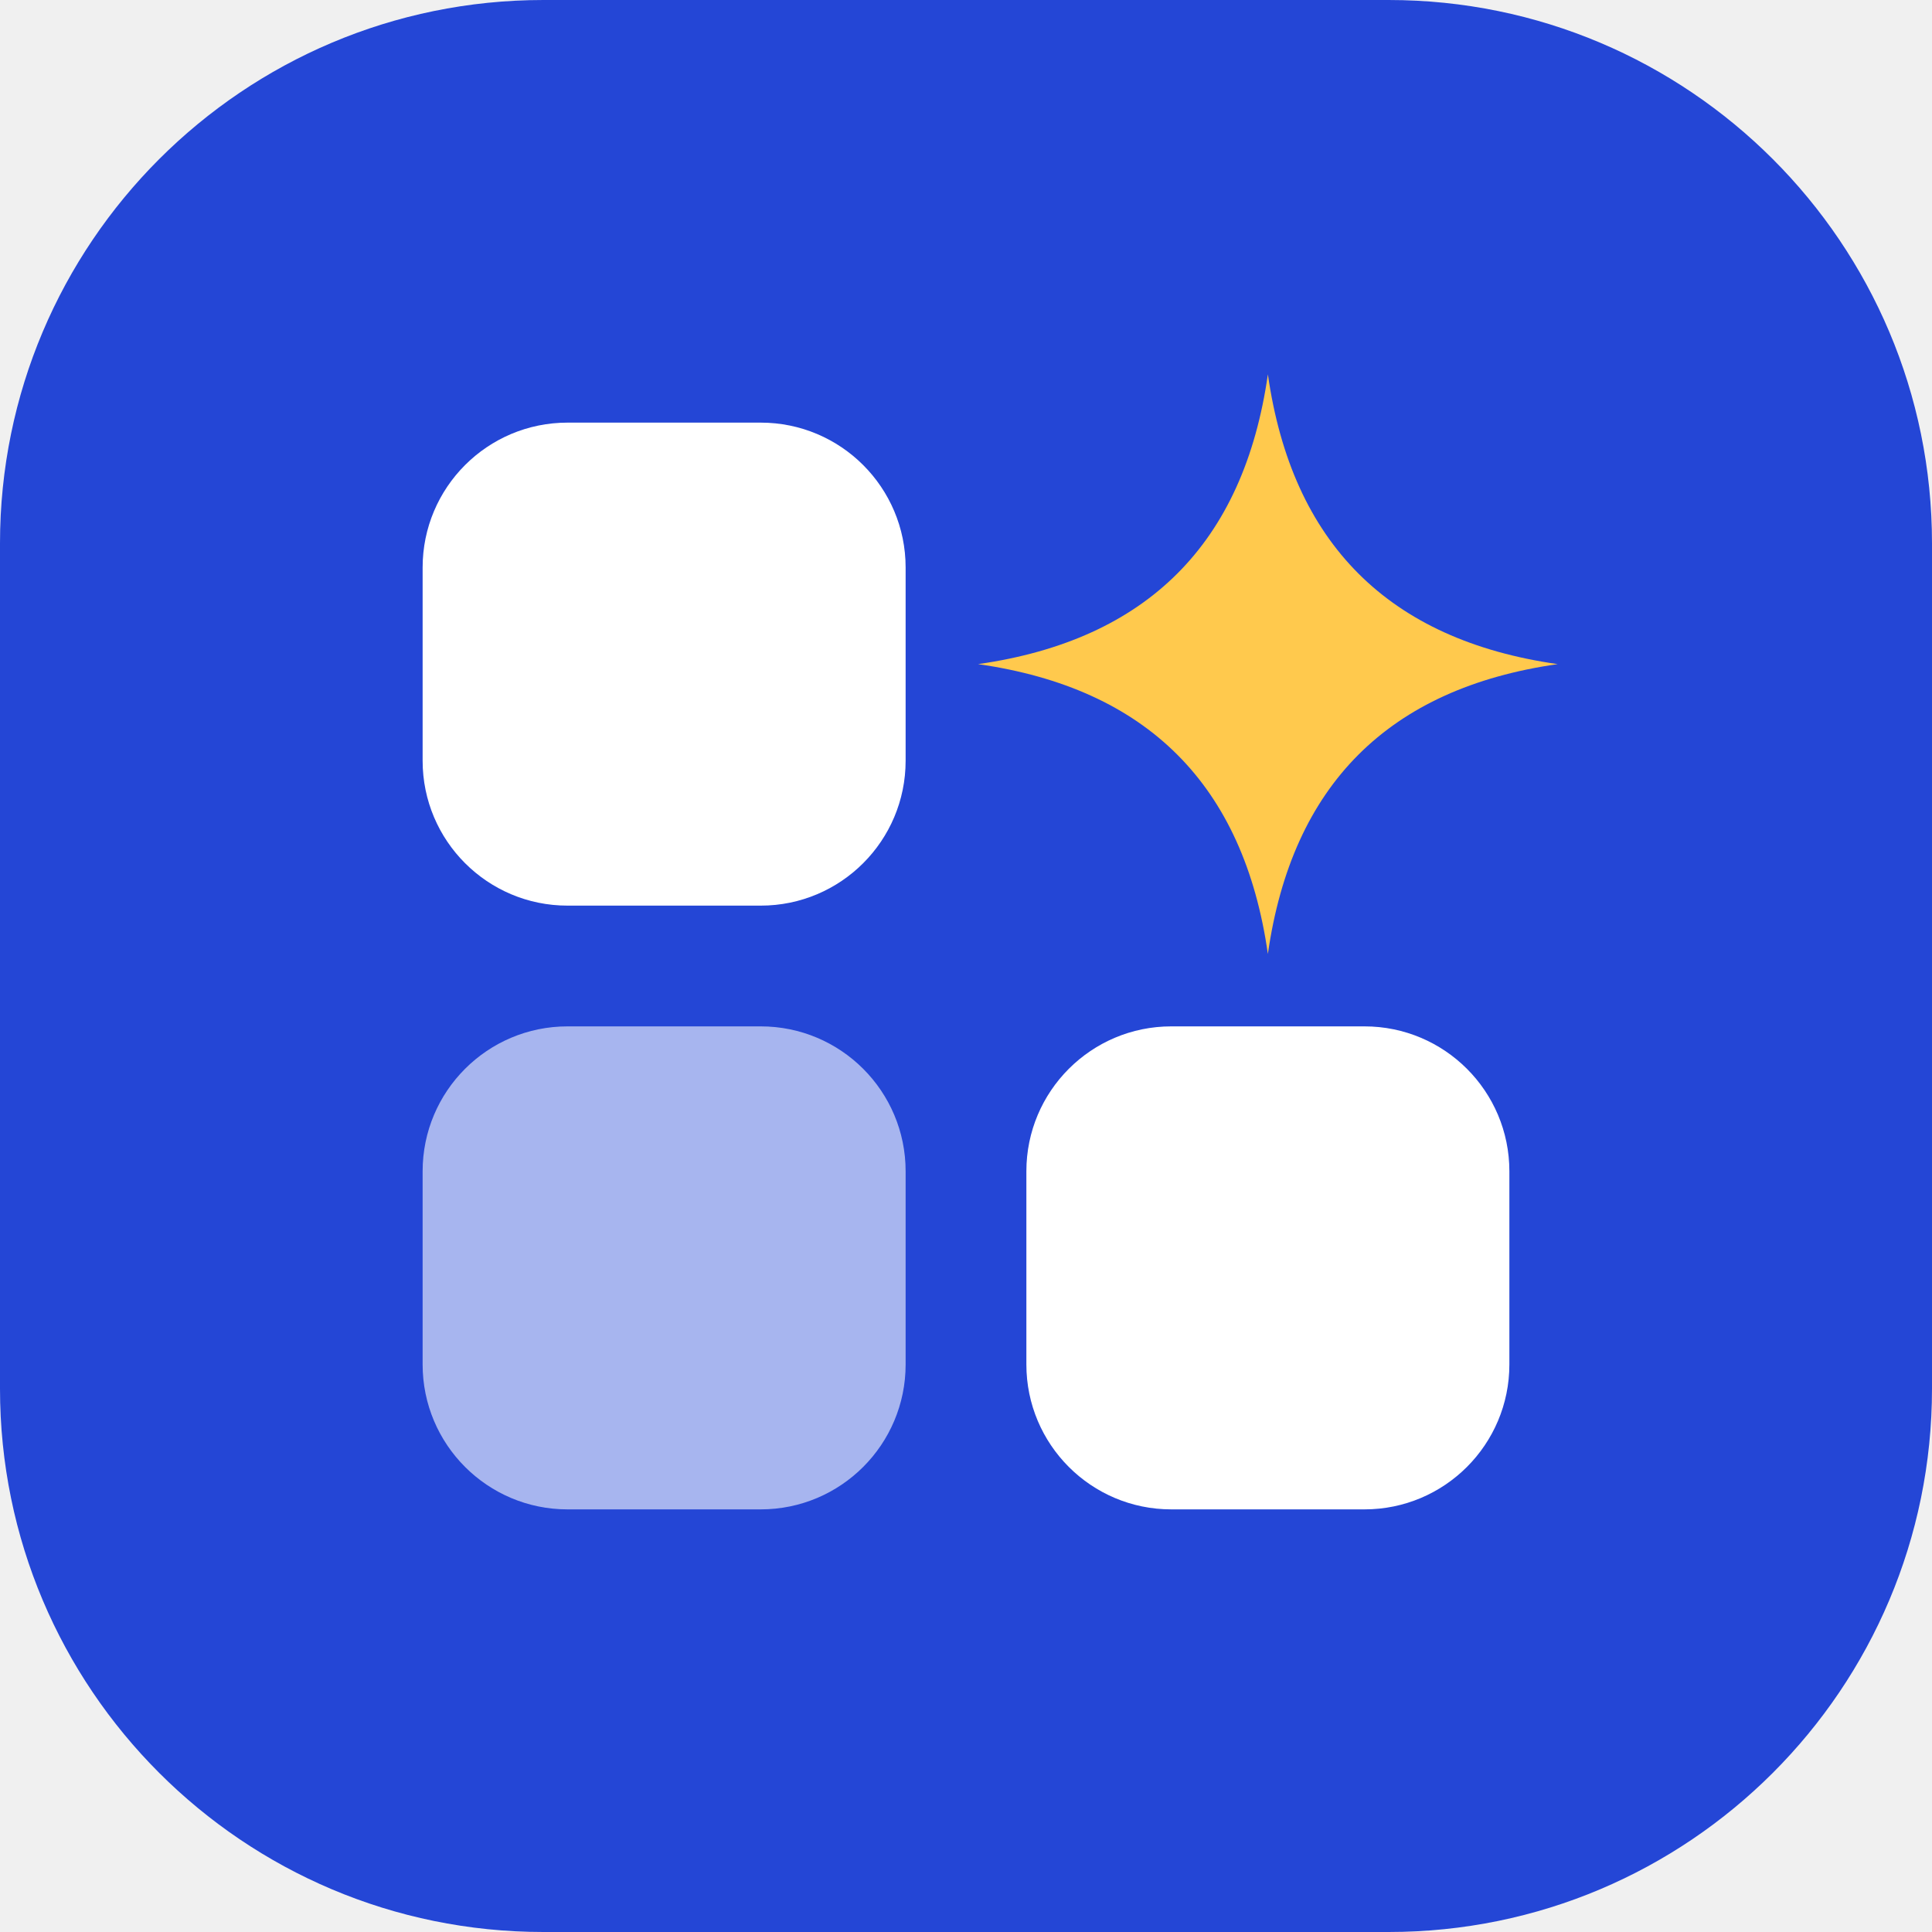
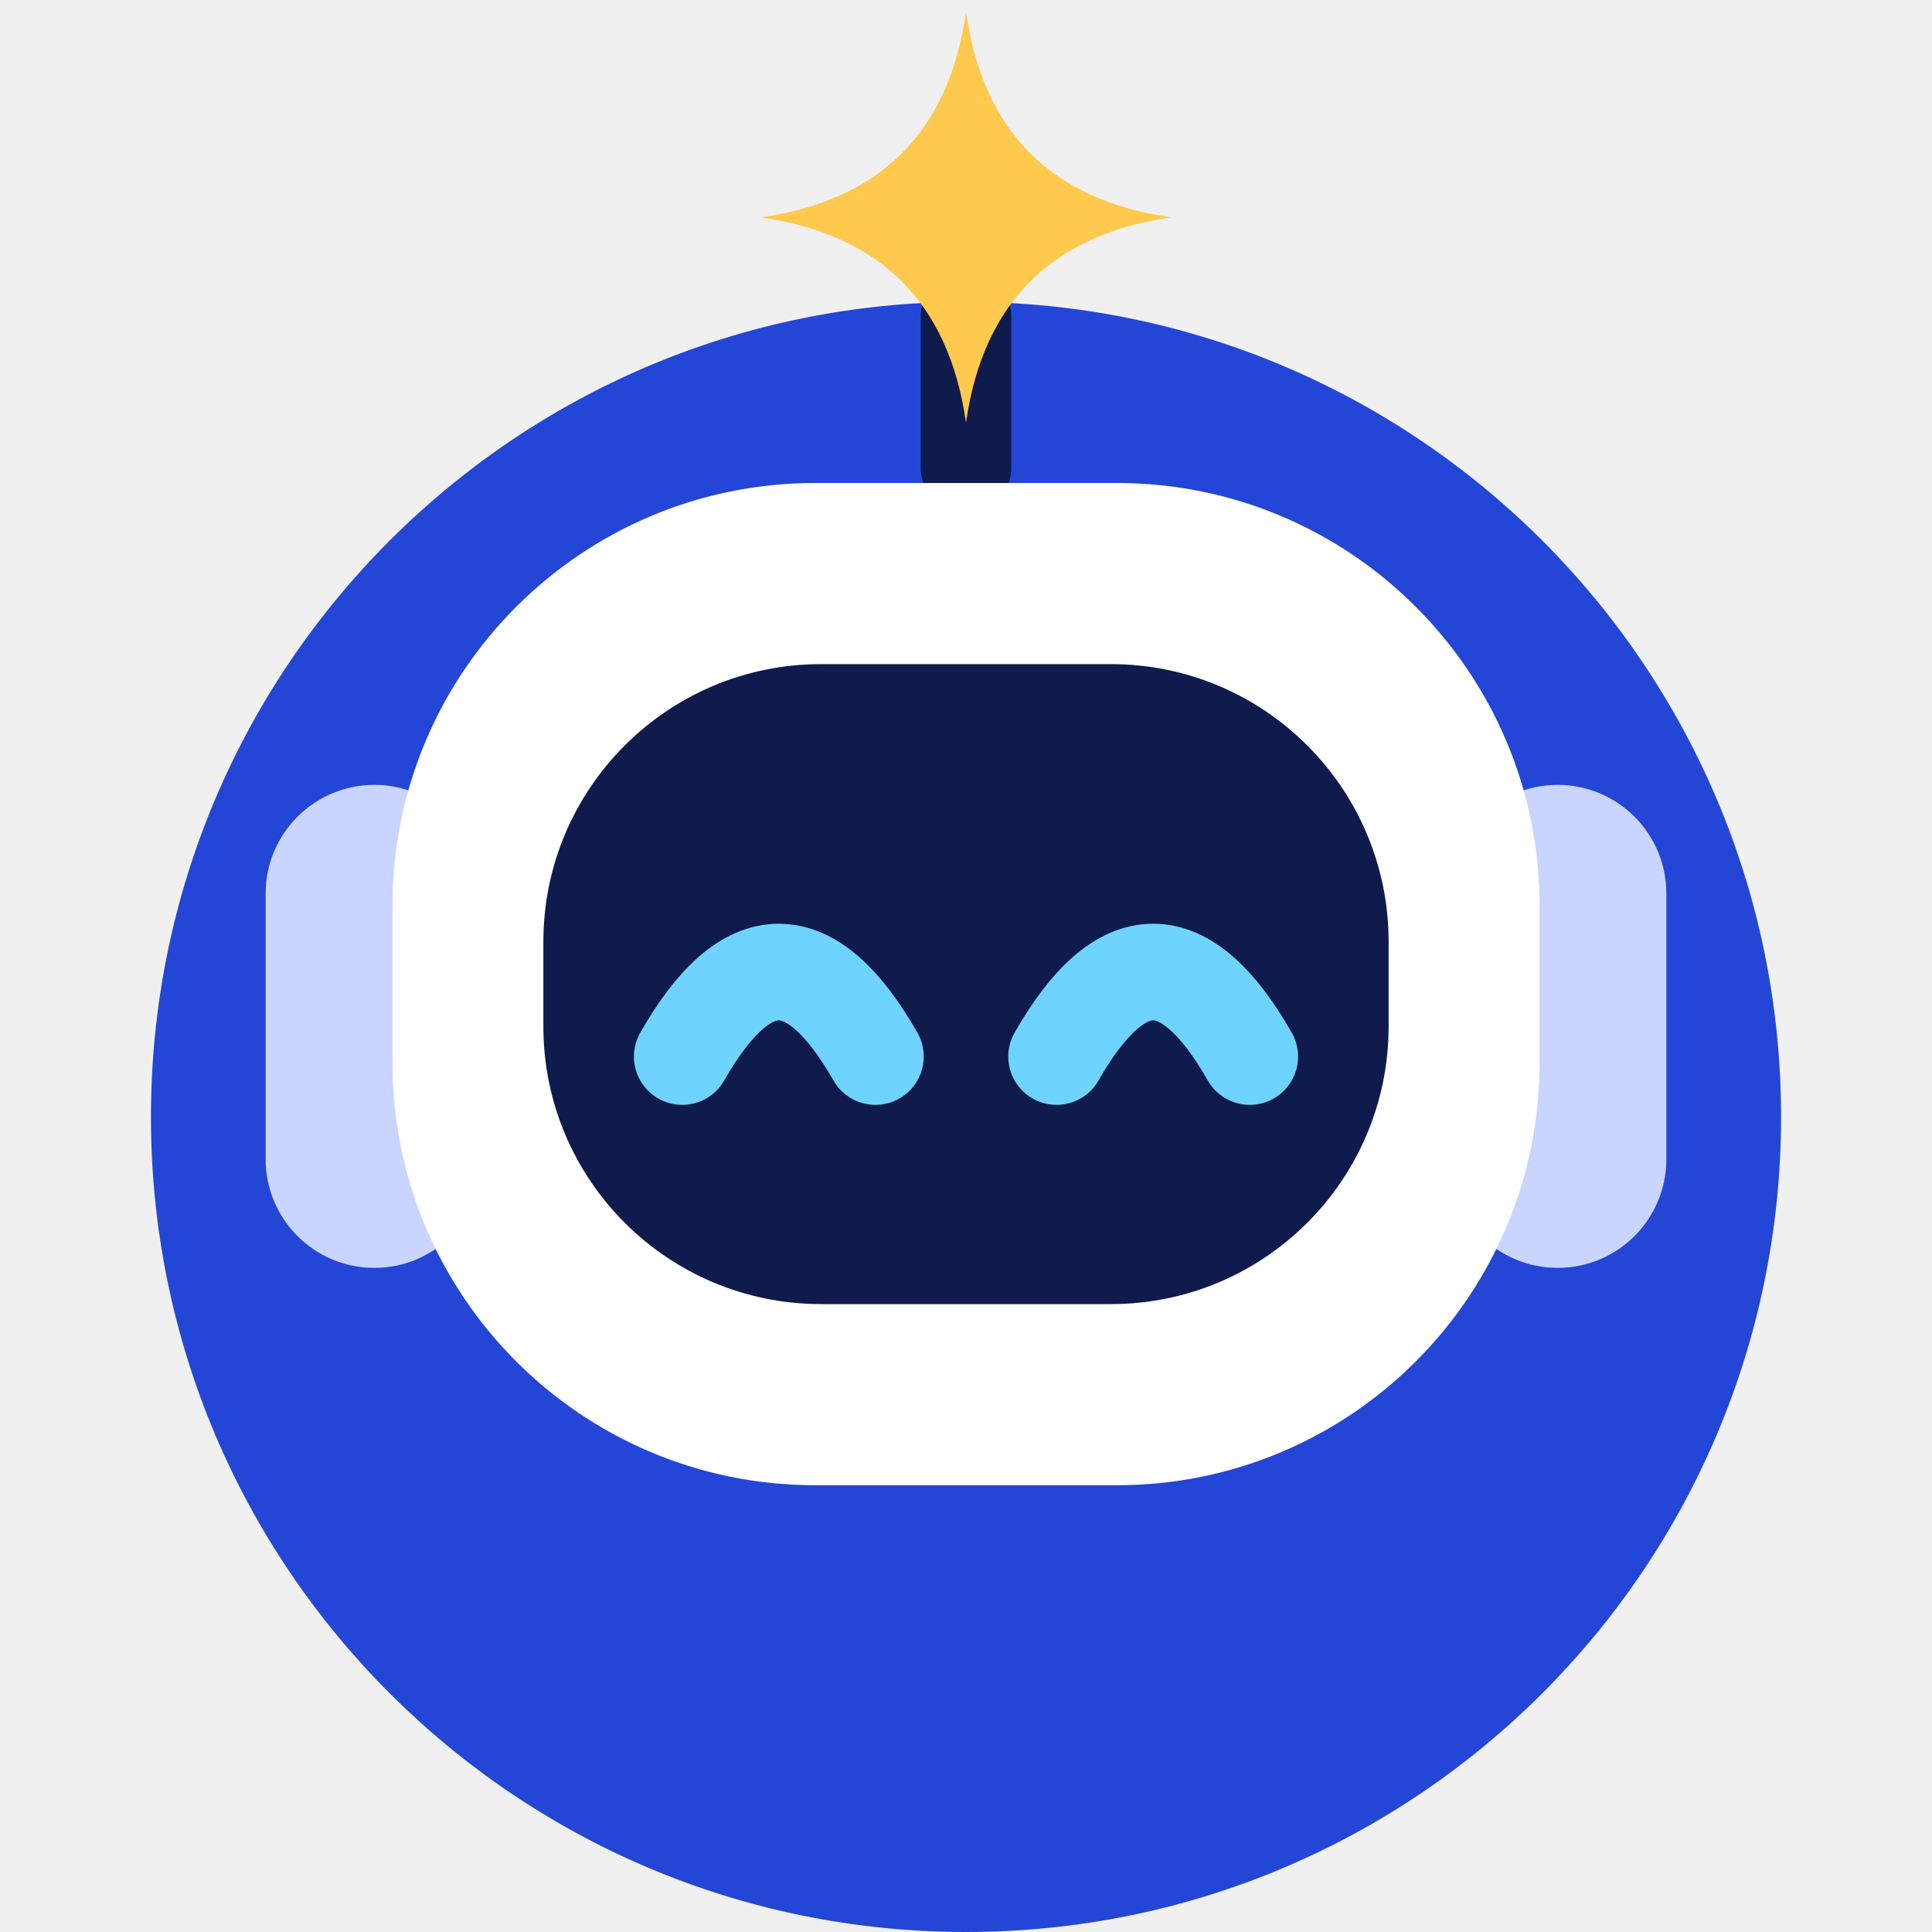
<svg xmlns="http://www.w3.org/2000/svg" viewBox="0 0 32 32">
  <style>.s{display:none}@media (max-width:20px){.m{display:none}.s{display:inline}}</style>
  <g class="m">
-     <rect width="32" height="32" rx="9" fill="#2446D6" />
-     <rect x="7" y="7" width="8" height="8" rx="2.4" fill="#fff" />
-     <rect x="7" y="17" width="8" height="8" rx="2.4" fill="#fff" fill-opacity=".6" />
-     <rect x="17" y="17" width="8" height="8" rx="2.4" fill="#fff" />
-     <path class="spark" d="M21 6.2Q21.6 10.4 25.8 11Q21.6 11.6 21 15.8Q20.4 11.6 16.2 11Q20.4 10.4 21 6.2Z" fill="#FFC94D" />
+     <circle cx="16" cy="18.5" r="13.5" fill="#2446D6" />
+     <rect x="4.4" y="13" width="3.6" height="8" rx="1.8" fill="#C9D5FF" />
+     <rect x="24" y="13" width="3.6" height="8" rx="1.8" fill="#C9D5FF" />
+     <rect x="15.25" y="4.5" width="1.5" height="4" rx=".75" fill="#0F1B4D" />
+     <rect x="6.5" y="8" width="19" height="16.6" rx="7" fill="#FFFFFF" />
+     <rect x="9" y="11" width="14" height="10.6" rx="4.6" fill="#0F1B4D" />
+     <g class="eyes" fill="none" stroke="#6FD3FF" stroke-width="1.6" stroke-linecap="round">
+       <path d="M11.3 17.5Q12.9 14.7 14.5 17.5" />
+       <path d="M17.5 17.5Q19.1 14.7 20.7 17.5" />
+     </g>
+     <path class="spark" d="M16 0.2Q16.425 3.175 19.4 3.6Q16.425 4.025 16 7Q15.575 4.025 12.6 3.6Q15.575 3.175 16 0.2Z" fill="#FFC94D" />
  </g>
  <g class="s" transform="scale(2)">
-     <rect width="16" height="16" rx="4.5" fill="#2446D6" />
-     <rect x="3" y="3" width="4" height="4" rx="1.2" fill="#fff" />
-     <rect x="3" y="9" width="4" height="4" rx="1.2" fill="#fff" fill-opacity=".6" />
-     <rect x="9" y="9" width="4" height="4" rx="1.2" fill="#fff" />
-     <path d="M10.5 1.5Q11.1 3.9 13.5 4.5Q11.1 5.1 10.5 7.5Q9.9 5.1 7.5 4.5Q9.9 3.9 10.5 1.5Z" fill="#FFC94D" />
+     <circle cx="8" cy="9" r="7" fill="#2446D6" />
+     <rect x="2" y="4" width="12" height="9" rx="3.5" fill="#fff" />
+     <rect x="4" y="6" width="8" height="5" rx="1.8" fill="#0F1B4D" />
+     <rect x="5" y="8" width="2" height="1" fill="#6FD3FF" />
+     <rect x="9" y="8" width="2" height="1" fill="#6FD3FF" />
+     <path d="M8 .2L9.3 2L8 3.8L6.7 2Z" fill="#FFC94D" />
  </g>
</svg>
